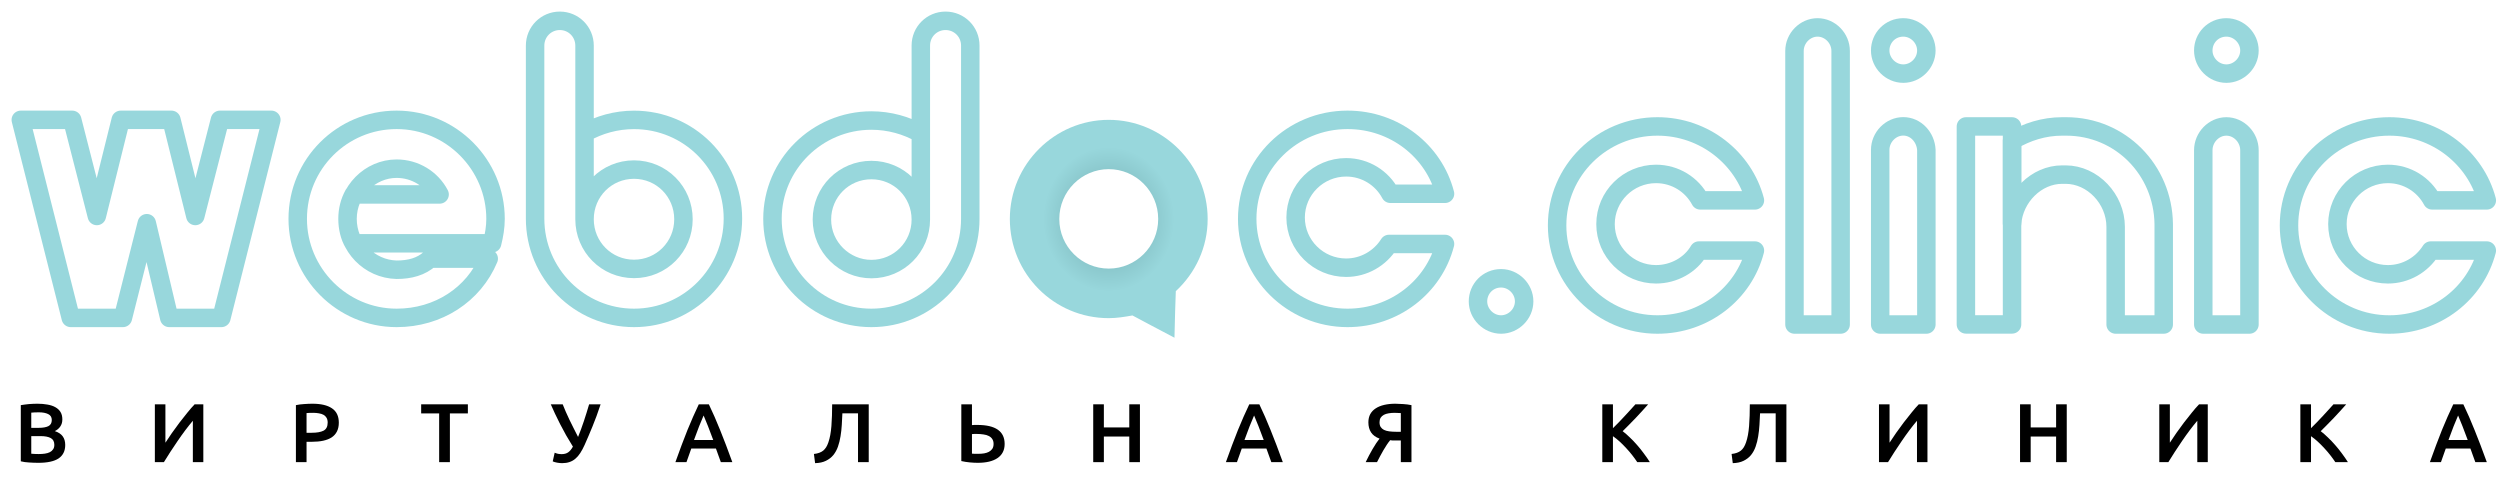
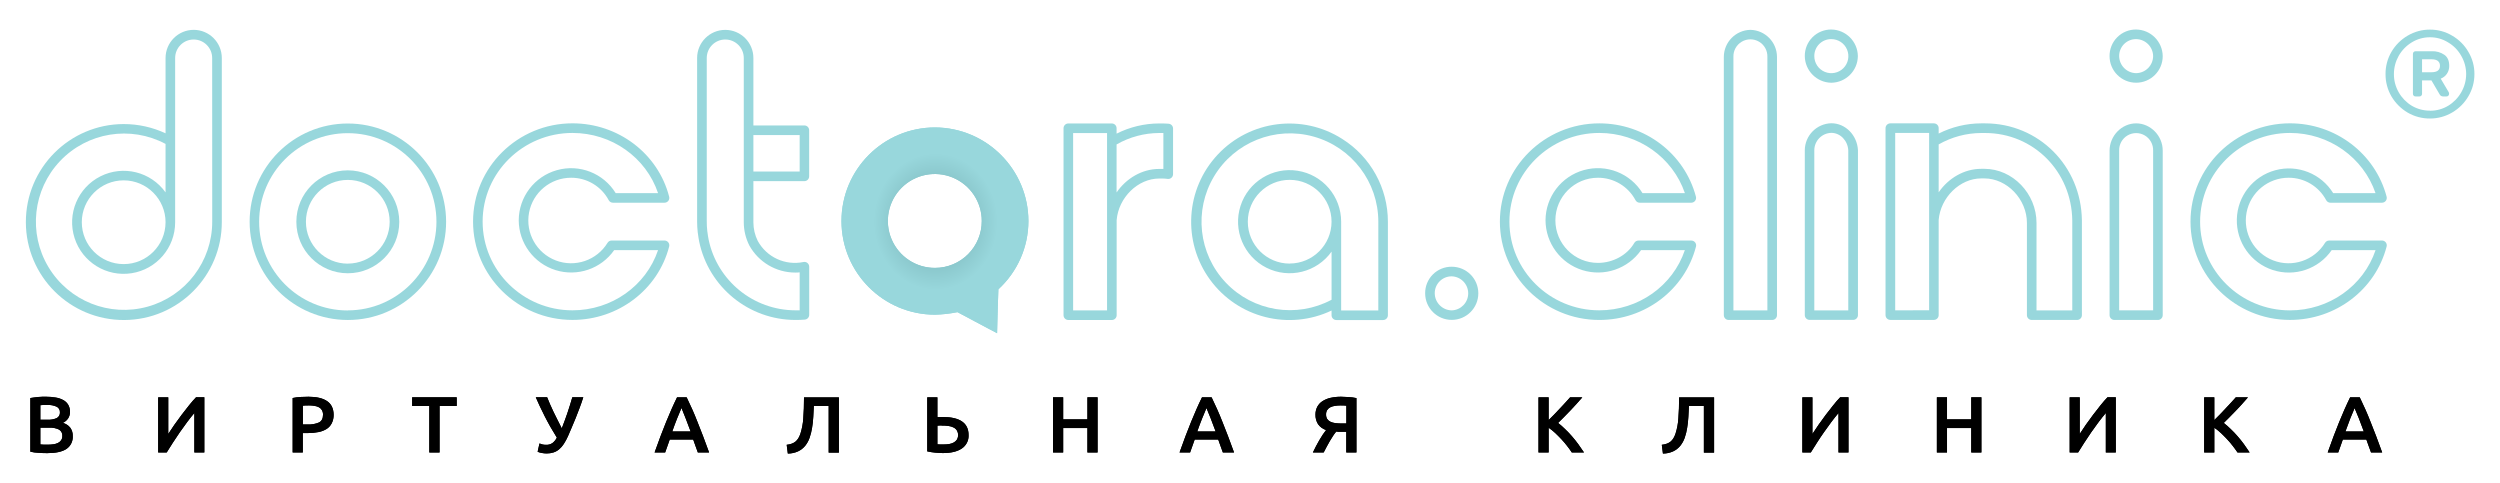
- <svg xmlns="http://www.w3.org/2000/svg" width="176" height="34" viewBox="0 0 176 34" fill="none">
-   <path fill-rule="evenodd" clip-rule="evenodd" d="M156.736 1.93C157.618 1.93 158.361 2.673 158.361 3.556C158.361 4.439 157.618 5.183 156.736 5.183C155.854 5.183 155.111 4.439 155.111 3.556C155.111 2.673 155.808 1.93 156.736 1.93Z" stroke="#98D7DC" stroke-width="1.3" stroke-linejoin="round" />
-   <path fill-rule="evenodd" clip-rule="evenodd" d="M158.361 10.579C158.361 9.668 157.618 8.901 156.736 8.901C155.854 8.901 155.111 9.668 155.111 10.579V22.845H158.361V10.579Z" stroke="#98D7DC" stroke-width="1.3" stroke-linejoin="round" />
-   <path fill-rule="evenodd" clip-rule="evenodd" d="M133.991 1.93C134.873 1.93 135.615 2.673 135.615 3.556C135.615 4.439 134.873 5.183 133.991 5.183C133.109 5.183 132.366 4.439 132.366 3.556C132.366 2.673 133.062 1.93 133.991 1.93Z" stroke="#98D7DC" stroke-width="1.3" stroke-linejoin="round" />
-   <path fill-rule="evenodd" clip-rule="evenodd" d="M133.991 8.895C133.109 8.895 132.366 9.655 132.366 10.557V22.845H135.616V10.557C135.569 9.655 134.873 8.895 133.991 8.895Z" stroke="#98D7DC" stroke-width="1.3" stroke-linejoin="round" />
-   <path fill-rule="evenodd" clip-rule="evenodd" d="M129.581 3.589C129.581 2.688 128.838 1.93 127.956 1.93C127.074 1.93 126.332 2.688 126.332 3.589V22.845H129.581V3.589Z" stroke="#98D7DC" stroke-width="1.3" stroke-linejoin="round" />
-   <path fill-rule="evenodd" clip-rule="evenodd" d="M116.583 19.311C114.636 19.311 113.029 17.736 113.029 15.778C113.029 13.82 114.636 12.244 116.583 12.244C117.947 12.244 119.115 13.008 119.7 14.106H123.546C122.767 11.146 119.992 8.901 116.681 8.901C112.786 8.901 109.621 12.005 109.621 15.873C109.621 19.693 112.786 22.845 116.681 22.845C119.992 22.845 122.767 20.648 123.546 17.64H119.602C119.018 18.643 117.849 19.311 116.583 19.311Z" stroke="#98D7DC" stroke-width="1.3" stroke-linejoin="round" />
-   <path fill-rule="evenodd" clip-rule="evenodd" d="M105.675 19.592C106.557 19.592 107.3 20.335 107.3 21.218C107.3 22.101 106.557 22.845 105.675 22.845C104.793 22.845 104.05 22.101 104.05 21.218C104.05 20.335 104.747 19.592 105.675 19.592Z" stroke="#98D7DC" stroke-width="1.3" stroke-linejoin="round" />
-   <path fill-rule="evenodd" clip-rule="evenodd" d="M168.109 19.311C166.161 19.311 164.554 17.736 164.554 15.778C164.554 13.82 166.161 12.244 168.109 12.244C169.472 12.244 170.641 13.008 171.225 14.106H175.071C174.292 11.146 171.517 8.901 168.206 8.901C164.311 8.901 161.146 12.005 161.146 15.873C161.146 19.693 164.311 22.845 168.206 22.845C171.517 22.845 174.292 20.648 175.071 17.64H171.127C170.494 18.643 169.375 19.311 168.109 19.311Z" stroke="#98D7DC" stroke-width="1.3" stroke-linejoin="round" />
-   <path fill-rule="evenodd" clip-rule="evenodd" d="M138.401 8.902H141.648L141.648 22.838H138.4L138.401 8.902Z" stroke="#98D7DC" stroke-width="1.3" stroke-linejoin="round" />
-   <path fill-rule="evenodd" clip-rule="evenodd" d="M152.326 15.778C152.279 11.958 149.275 8.901 145.462 8.901C145.414 8.901 145.367 8.901 145.319 8.901C145.271 8.901 145.224 8.901 145.176 8.901C143.889 8.901 142.697 9.283 141.648 9.904V15.73C141.791 13.868 143.365 12.292 145.176 12.292C145.271 12.292 145.319 12.292 145.414 12.292C147.321 12.292 148.942 14.011 148.942 15.969V22.845H152.326V15.778Z" stroke="#98D7DC" stroke-width="1.3" stroke-linejoin="round" />
-   <path d="M41.152 9.363C42.168 8.78 43.377 8.44 44.634 8.44C48.502 8.44 51.597 11.549 51.597 15.386C51.597 19.223 48.502 22.38 44.634 22.38C40.814 22.38 37.671 19.272 37.671 15.386C37.671 15.386 37.671 3.262 37.671 3.213C37.671 2.242 38.444 1.465 39.412 1.465C40.379 1.465 41.152 2.242 41.152 3.213V9.363ZM41.152 9.363V15.435M41.152 15.435C41.152 17.378 42.7 18.932 44.634 18.932C46.568 18.932 48.115 17.378 48.115 15.435C48.115 13.492 46.568 11.938 44.634 11.938C42.7 11.938 41.152 13.492 41.152 15.435Z" stroke="#98D7DC" stroke-width="1.3" />
-   <path d="M64.826 9.405C63.811 8.824 62.602 8.485 61.345 8.485C57.525 8.485 54.382 11.584 54.382 15.409C54.382 19.233 57.476 22.38 61.345 22.38C65.165 22.38 68.308 19.282 68.308 15.409C68.308 15.409 68.308 3.256 68.308 3.208C68.308 2.239 67.534 1.465 66.567 1.465C65.6 1.465 64.826 2.239 64.826 3.208V9.405ZM64.826 9.405V15.457M64.826 15.457C64.826 17.393 63.279 18.943 61.345 18.943C59.459 18.943 57.863 17.393 57.863 15.457C57.863 13.52 59.411 11.971 61.345 11.971C63.279 11.971 64.826 13.52 64.826 15.457Z" stroke="#98D7DC" stroke-width="1.3" />
-   <path d="M24.466 15.409C24.466 16.029 24.61 16.65 24.898 17.128H30.948H32.389H33.685H34.646C34.79 16.555 34.886 15.982 34.886 15.409C34.886 11.588 31.765 8.437 27.923 8.437C24.081 8.437 20.96 11.54 20.96 15.409C20.96 19.229 24.081 22.38 27.923 22.38C30.852 22.38 33.349 20.74 34.406 18.209H30.276C29.652 18.782 28.835 18.99 27.923 18.99C26.002 18.942 24.466 17.366 24.466 15.409ZM24.466 15.409C24.466 13.451 26.05 11.875 27.923 11.875C29.22 11.875 30.372 12.591 30.948 13.689H24.898C24.61 14.215 24.466 14.788 24.466 15.409Z" stroke="#98D7DC" stroke-width="1.3" stroke-linejoin="round" />
-   <path fill-rule="evenodd" clip-rule="evenodd" d="M94.767 18.847C92.819 18.847 91.212 17.271 91.212 15.313C91.212 13.355 92.819 11.779 94.767 11.779C96.13 11.779 97.299 12.543 97.883 13.642H101.729C100.95 10.633 98.175 8.437 94.864 8.437C90.969 8.437 87.804 11.54 87.804 15.409C87.804 19.229 90.969 22.38 94.864 22.38C98.175 22.38 100.95 20.184 101.729 17.175H97.785C97.152 18.178 96.032 18.847 94.767 18.847Z" stroke="#98D7DC" stroke-width="1.3" stroke-linejoin="round" />
-   <path fill-rule="evenodd" clip-rule="evenodd" d="M13.75 15.205L12.068 8.437H8.499L6.817 15.205L5.084 8.437H1.464L4.982 22.38H8.652L10.335 15.714L11.915 22.38H15.586L19.103 8.437H15.484L13.75 15.205Z" stroke="#98D7DC" stroke-width="1.3" stroke-miterlimit="1.305" stroke-linejoin="round" />
-   <path fill-rule="evenodd" clip-rule="evenodd" d="M78.056 8.437C74.24 8.437 71.093 11.571 71.093 15.417C71.093 19.264 74.193 22.398 78.056 22.398C78.628 22.398 79.2 22.303 79.725 22.208L81.06 22.92L82.682 23.775L82.729 21.923L82.777 20.498C84.16 19.216 85.019 17.412 85.019 15.417C85.019 11.571 81.871 8.437 78.056 8.437ZM78.056 18.909C76.148 18.909 74.574 17.364 74.574 15.417C74.574 13.47 76.148 11.908 78.056 11.908C79.963 11.908 81.537 13.47 81.537 15.417C81.537 17.364 79.963 18.909 78.056 18.909Z" fill="url(#paint0_radial)" />
-   <path d="M2.707 32.582C2.489 32.582 2.269 32.574 2.047 32.559C1.825 32.547 1.631 32.52 1.464 32.476V28.522C1.551 28.507 1.644 28.493 1.744 28.481C1.843 28.466 1.944 28.454 2.047 28.446C2.15 28.438 2.251 28.432 2.35 28.428C2.453 28.424 2.55 28.422 2.641 28.422C2.891 28.422 3.123 28.442 3.337 28.481C3.551 28.517 3.735 28.577 3.89 28.663C4.049 28.75 4.171 28.863 4.259 29.004C4.346 29.145 4.389 29.32 4.389 29.527C4.389 29.719 4.342 29.884 4.247 30.021C4.156 30.158 4.027 30.267 3.86 30.35C4.11 30.432 4.294 30.553 4.413 30.714C4.532 30.874 4.592 31.078 4.592 31.325C4.592 31.744 4.437 32.059 4.128 32.271C3.819 32.478 3.345 32.582 2.707 32.582ZM2.201 30.702V31.942C2.285 31.95 2.374 31.955 2.469 31.959C2.564 31.963 2.651 31.965 2.731 31.965C2.885 31.965 3.028 31.955 3.159 31.936C3.293 31.916 3.408 31.883 3.504 31.836C3.603 31.785 3.68 31.718 3.735 31.636C3.795 31.554 3.825 31.448 3.825 31.319C3.825 31.088 3.739 30.927 3.569 30.837C3.398 30.747 3.163 30.702 2.861 30.702H2.201ZM2.201 30.12H2.731C3.016 30.12 3.24 30.081 3.402 30.003C3.565 29.921 3.646 29.776 3.646 29.568C3.646 29.372 3.561 29.233 3.391 29.151C3.224 29.069 3.006 29.028 2.737 29.028C2.622 29.028 2.518 29.03 2.427 29.034C2.34 29.038 2.265 29.043 2.201 29.051V30.12Z" fill="black" />
-   <path d="M10.902 32.535V28.464H11.645V31.166C11.779 30.955 11.932 30.727 12.102 30.485C12.277 30.238 12.455 29.993 12.638 29.75C12.824 29.508 13.008 29.274 13.191 29.051C13.373 28.824 13.543 28.628 13.702 28.464H14.314V32.535H13.577V29.621C13.411 29.817 13.234 30.038 13.048 30.285C12.866 30.528 12.685 30.78 12.507 31.043C12.328 31.301 12.156 31.56 11.989 31.818C11.823 32.073 11.672 32.312 11.538 32.535H10.902Z" fill="black" />
-   <path d="M21.998 28.422C22.596 28.422 23.054 28.53 23.371 28.746C23.692 28.961 23.853 29.298 23.853 29.756C23.853 29.995 23.809 30.201 23.722 30.373C23.639 30.541 23.516 30.68 23.353 30.79C23.191 30.896 22.993 30.974 22.759 31.025C22.525 31.076 22.257 31.102 21.956 31.102H21.581V32.535H20.832V28.522C21.007 28.483 21.199 28.458 21.409 28.446C21.623 28.43 21.819 28.422 21.998 28.422ZM22.051 29.063C21.861 29.063 21.704 29.069 21.581 29.081V30.467H21.944C22.305 30.467 22.582 30.418 22.777 30.32C22.971 30.218 23.068 30.028 23.068 29.75C23.068 29.617 23.042 29.506 22.991 29.415C22.939 29.325 22.868 29.255 22.777 29.204C22.685 29.153 22.576 29.118 22.45 29.098C22.327 29.075 22.194 29.063 22.051 29.063Z" fill="black" />
-   <path d="M32.938 28.464V29.104H31.672V32.535H30.917V29.104H29.65V28.464H32.938Z" fill="black" />
-   <path d="M41.159 31.319C41.06 31.538 40.957 31.73 40.85 31.895C40.747 32.055 40.632 32.188 40.505 32.294C40.383 32.4 40.244 32.478 40.089 32.529C39.938 32.58 39.768 32.606 39.578 32.606C39.463 32.606 39.342 32.594 39.215 32.57C39.092 32.547 38.991 32.517 38.912 32.482L39.049 31.871C39.124 31.903 39.203 31.928 39.286 31.948C39.37 31.963 39.455 31.971 39.542 31.971C39.724 31.971 39.875 31.93 39.994 31.848C40.117 31.765 40.23 31.63 40.333 31.442C40.166 31.176 40.006 30.908 39.851 30.637C39.701 30.367 39.56 30.105 39.429 29.85C39.298 29.592 39.178 29.345 39.066 29.11C38.959 28.875 38.862 28.66 38.775 28.464H39.614C39.677 28.624 39.748 28.797 39.828 28.981C39.911 29.165 39.998 29.355 40.089 29.551C40.184 29.746 40.283 29.946 40.386 30.15C40.489 30.354 40.593 30.557 40.696 30.761C40.838 30.412 40.975 30.04 41.106 29.645C41.237 29.249 41.36 28.855 41.474 28.464H42.283C42.188 28.753 42.093 29.028 41.998 29.286C41.903 29.541 41.807 29.786 41.712 30.021C41.621 30.252 41.528 30.475 41.433 30.69C41.342 30.902 41.251 31.111 41.159 31.319Z" fill="black" />
-   <path d="M50.747 32.535C50.692 32.374 50.634 32.216 50.575 32.059C50.515 31.903 50.458 31.742 50.402 31.578H48.666C48.611 31.742 48.553 31.904 48.494 32.065C48.438 32.222 48.383 32.379 48.327 32.535H47.548C47.703 32.1 47.85 31.699 47.988 31.331C48.127 30.963 48.262 30.614 48.393 30.285C48.527 29.956 48.66 29.643 48.791 29.345C48.922 29.047 49.057 28.753 49.195 28.464H49.903C50.042 28.753 50.176 29.047 50.307 29.345C50.438 29.643 50.569 29.956 50.7 30.285C50.834 30.614 50.971 30.963 51.11 31.331C51.253 31.699 51.401 32.1 51.556 32.535H50.747ZM49.534 29.251C49.443 29.459 49.338 29.711 49.219 30.009C49.104 30.306 48.983 30.63 48.856 30.978H50.212C50.085 30.63 49.962 30.305 49.843 30.003C49.724 29.701 49.621 29.451 49.534 29.251Z" fill="black" />
-   <path d="M59.304 29.098C59.292 29.364 59.278 29.637 59.262 29.915C59.246 30.189 59.216 30.455 59.173 30.714C59.133 30.968 59.074 31.209 58.995 31.436C58.915 31.664 58.806 31.863 58.667 32.036C58.529 32.204 58.354 32.339 58.144 32.441C57.938 32.543 57.684 32.598 57.383 32.606L57.3 31.959C57.443 31.944 57.568 31.916 57.675 31.877C57.782 31.838 57.875 31.787 57.954 31.724C58.033 31.658 58.103 31.578 58.162 31.483C58.221 31.386 58.273 31.272 58.317 31.143C58.424 30.837 58.495 30.455 58.531 29.997C58.566 29.539 58.584 29.028 58.584 28.464H61.159V32.535H60.404V29.098H59.304Z" fill="black" />
-   <path d="M70.727 31.254C70.727 31.689 70.56 32.02 70.227 32.247C69.898 32.471 69.434 32.582 68.836 32.582C68.669 32.582 68.481 32.572 68.271 32.553C68.065 32.533 67.867 32.502 67.677 32.459V28.464H68.426V29.927C68.493 29.919 68.556 29.915 68.616 29.915C68.675 29.915 68.737 29.915 68.8 29.915C70.085 29.915 70.727 30.361 70.727 31.254ZM68.747 30.549C68.699 30.549 68.648 30.549 68.592 30.549C68.537 30.549 68.481 30.553 68.426 30.561V31.936C68.481 31.94 68.544 31.944 68.616 31.948C68.691 31.948 68.78 31.948 68.883 31.948C69.022 31.948 69.155 31.938 69.282 31.918C69.413 31.895 69.526 31.858 69.621 31.807C69.72 31.752 69.799 31.681 69.859 31.595C69.918 31.505 69.948 31.391 69.948 31.254C69.948 31.117 69.918 31.004 69.859 30.914C69.803 30.823 69.722 30.751 69.615 30.696C69.512 30.641 69.387 30.604 69.24 30.585C69.094 30.561 68.929 30.549 68.747 30.549Z" fill="black" />
-   <path d="M79.502 28.464H80.251V32.535H79.502V30.732H77.712V32.535H76.963V28.464H77.712V30.091H79.502V28.464Z" fill="black" />
-   <path d="M89.501 32.535C89.446 32.374 89.388 32.216 89.329 32.059C89.269 31.903 89.212 31.742 89.156 31.578H87.42C87.365 31.742 87.307 31.904 87.248 32.065C87.192 32.222 87.137 32.379 87.081 32.535H86.302C86.457 32.1 86.603 31.699 86.742 31.331C86.881 30.963 87.016 30.614 87.147 30.285C87.281 29.956 87.414 29.643 87.545 29.345C87.676 29.047 87.811 28.753 87.949 28.464H88.657C88.796 28.753 88.93 29.047 89.061 29.345C89.192 29.643 89.323 29.956 89.454 30.285C89.588 30.614 89.725 30.963 89.864 31.331C90.006 31.699 90.155 32.1 90.31 32.535H89.501ZM88.288 29.251C88.197 29.459 88.092 29.711 87.973 30.009C87.858 30.306 87.737 30.63 87.61 30.978H88.966C88.839 30.63 88.716 30.305 88.597 30.003C88.478 29.701 88.375 29.451 88.288 29.251Z" fill="black" />
-   <path d="M98.231 28.422C98.394 28.422 98.578 28.43 98.784 28.446C98.99 28.458 99.184 28.483 99.367 28.522V32.535H98.618V31.008H98.183C98.132 31.008 98.079 31.008 98.023 31.008C97.968 31.004 97.916 30.998 97.868 30.99C97.789 31.084 97.71 31.192 97.63 31.313C97.551 31.431 97.472 31.558 97.393 31.695C97.317 31.828 97.24 31.967 97.161 32.112C97.085 32.253 97.012 32.394 96.941 32.535H96.144C96.215 32.382 96.293 32.228 96.376 32.071C96.459 31.914 96.543 31.764 96.626 31.619C96.713 31.47 96.798 31.333 96.881 31.207C96.969 31.078 97.048 30.968 97.119 30.878C96.85 30.78 96.651 30.636 96.525 30.444C96.398 30.252 96.334 30.015 96.334 29.733C96.334 29.513 96.378 29.321 96.465 29.157C96.556 28.992 96.683 28.857 96.846 28.752C97.012 28.642 97.212 28.56 97.446 28.505C97.68 28.45 97.942 28.422 98.231 28.422ZM98.178 29.063C98.027 29.063 97.886 29.075 97.755 29.098C97.629 29.118 97.518 29.153 97.422 29.204C97.327 29.255 97.252 29.323 97.197 29.41C97.145 29.496 97.119 29.602 97.119 29.727C97.119 29.86 97.145 29.97 97.197 30.056C97.252 30.142 97.329 30.21 97.428 30.262C97.531 30.312 97.654 30.348 97.797 30.367C97.944 30.387 98.108 30.397 98.29 30.397H98.618V29.081C98.479 29.069 98.332 29.063 98.178 29.063Z" fill="black" />
-   <path d="M115.263 32.535C115.16 32.379 115.041 32.214 114.907 32.042C114.772 31.869 114.629 31.703 114.479 31.542C114.332 31.382 114.179 31.229 114.021 31.084C113.862 30.939 113.706 30.814 113.551 30.708V32.535H112.802V28.464H113.551V30.144C113.682 30.015 113.819 29.878 113.961 29.733C114.104 29.584 114.245 29.435 114.383 29.286C114.526 29.133 114.661 28.986 114.788 28.846C114.915 28.704 115.03 28.577 115.133 28.464H116.03C115.9 28.613 115.761 28.767 115.614 28.928C115.468 29.088 115.317 29.251 115.162 29.415C115.008 29.576 114.851 29.737 114.693 29.897C114.538 30.058 114.385 30.21 114.235 30.355C114.401 30.481 114.57 30.628 114.74 30.796C114.915 30.961 115.085 31.139 115.252 31.331C115.418 31.519 115.577 31.716 115.727 31.924C115.882 32.128 116.023 32.331 116.149 32.535H115.263Z" fill="black" />
-   <path d="M123.908 29.098C123.896 29.364 123.882 29.637 123.866 29.915C123.85 30.189 123.82 30.455 123.777 30.714C123.737 30.968 123.678 31.209 123.598 31.436C123.519 31.664 123.41 31.863 123.271 32.036C123.133 32.204 122.958 32.339 122.748 32.441C122.542 32.543 122.288 32.598 121.987 32.606L121.904 31.959C122.047 31.944 122.171 31.916 122.278 31.877C122.385 31.838 122.479 31.787 122.558 31.724C122.637 31.658 122.707 31.578 122.766 31.483C122.825 31.386 122.877 31.272 122.921 31.143C123.028 30.837 123.099 30.455 123.135 29.997C123.17 29.539 123.188 29.028 123.188 28.464H125.763V32.535H125.008V29.098H123.908Z" fill="black" />
-   <path d="M132.28 32.535V28.464H133.024V31.166C133.158 30.955 133.311 30.727 133.481 30.485C133.656 30.238 133.834 29.993 134.017 29.75C134.203 29.508 134.387 29.274 134.57 29.051C134.752 28.824 134.922 28.628 135.081 28.464H135.693V32.535H134.956V29.621C134.79 29.817 134.613 30.038 134.427 30.285C134.245 30.528 134.064 30.78 133.886 31.043C133.707 31.301 133.535 31.56 133.368 31.818C133.202 32.073 133.051 32.312 132.917 32.535H132.28Z" fill="black" />
-   <path d="M144.75 28.464H145.499V32.535H144.75V30.732H142.96V32.535H142.211V28.464H142.96V30.091H144.75V28.464Z" fill="black" />
-   <path d="M152.014 32.535V28.464H152.758V31.166C152.892 30.955 153.045 30.727 153.215 30.485C153.39 30.238 153.568 29.993 153.751 29.75C153.937 29.508 154.121 29.274 154.304 29.051C154.486 28.824 154.656 28.628 154.815 28.464H155.427V32.535H154.69V29.621C154.524 29.817 154.347 30.038 154.161 30.285C153.979 30.528 153.798 30.78 153.62 31.043C153.441 31.301 153.269 31.56 153.103 31.818C152.936 32.073 152.785 32.312 152.651 32.535H152.014Z" fill="black" />
-   <path d="M164.407 32.535C164.304 32.379 164.185 32.214 164.05 32.042C163.915 31.869 163.773 31.703 163.622 31.542C163.475 31.382 163.323 31.229 163.164 31.084C163.006 30.939 162.849 30.814 162.695 30.708V32.535H161.945V28.464H162.695V30.144C162.825 30.015 162.962 29.878 163.105 29.733C163.247 29.584 163.388 29.435 163.527 29.286C163.67 29.133 163.804 28.986 163.931 28.846C164.058 28.704 164.173 28.577 164.276 28.464H165.174C165.043 28.613 164.904 28.767 164.758 28.928C164.611 29.088 164.46 29.251 164.306 29.415C164.151 29.576 163.995 29.737 163.836 29.897C163.682 30.058 163.529 30.21 163.378 30.355C163.545 30.481 163.713 30.628 163.884 30.796C164.058 30.961 164.229 31.139 164.395 31.331C164.561 31.519 164.72 31.716 164.871 31.924C165.025 32.128 165.166 32.331 165.293 32.535H164.407Z" fill="black" />
-   <path d="M174.263 32.535C174.207 32.374 174.15 32.216 174.09 32.059C174.031 31.903 173.974 31.742 173.918 31.578H172.182C172.126 31.742 172.069 31.904 172.009 32.065C171.954 32.222 171.898 32.379 171.843 32.535H171.064C171.219 32.1 171.365 31.699 171.504 31.331C171.643 30.963 171.778 30.614 171.908 30.285C172.043 29.956 172.176 29.643 172.307 29.345C172.438 29.047 172.572 28.753 172.711 28.464H173.419C173.557 28.753 173.692 29.047 173.823 29.345C173.954 29.643 174.085 29.956 174.215 30.285C174.35 30.614 174.487 30.963 174.626 31.331C174.768 31.699 174.917 32.1 175.072 32.535H174.263ZM173.05 29.251C172.959 29.459 172.854 29.711 172.735 30.009C172.62 30.306 172.499 30.63 172.372 30.978H173.728C173.601 30.63 173.478 30.305 173.359 30.003C173.24 29.701 173.137 29.451 173.05 29.251Z" fill="black" />
+ <svg xmlns="http://www.w3.org/2000/svg" width="176" height="34" id="Layer_1" data-name="Layer 1" viewBox="0 0 1350.57 244.86">
  <defs>
-     <radialGradient id="paint0_radial" cx="0" cy="0" r="1" gradientUnits="userSpaceOnUse" gradientTransform="translate(78.0556 15.4375) rotate(90) scale(5.08363 4.61553)">
-       <stop stop-color="#70A9AD" />
-       <stop offset="1" stop-color="#98D7DC" />
+     <style>.cls-1{fill-rule:evenodd;fill:url(#radial-gradient);}.cls-2{fill:#98d7dc;}</style>
+     <radialGradient id="radial-gradient" cx="-44.88" cy="107.67" r="3.99" gradientTransform="matrix(0, 9.24, 8.39, 0, -397.9, 526.4)" gradientUnits="userSpaceOnUse">
+       <stop offset="0" stop-color="#70a9ad" />
+       <stop offset="1" stop-color="#98d7dc" />
    </radialGradient>
  </defs>
+   <path d="M25.5,236.77q-2.4,0-4.83-.18a21,21,0,0,1-4.27-.6V207c.64-.11,1.32-.21,2.05-.3s1.46-.2,2.22-.26,1.49-.1,2.22-.13,1.46,0,2.13,0a28,28,0,0,1,5.09.43,12.45,12.45,0,0,1,4,1.33,7,7,0,0,1,2.69,2.5,7.14,7.14,0,0,1,1,3.83,6.22,6.22,0,0,1-1,3.61,7.08,7.08,0,0,1-2.83,2.41A7.89,7.89,0,0,1,38,223.09a7.29,7.29,0,0,1,1.3,4.47,7.85,7.85,0,0,1-3.39,6.93Q32.5,236.77,25.5,236.77ZM21.8,223v9.08c.61.06,1.26.1,2,.13s1.33,0,1.91,0A20.22,20.22,0,0,0,28.8,232a8.21,8.21,0,0,0,2.53-.73,4.51,4.51,0,0,0,1.7-1.46,3.9,3.9,0,0,0,.65-2.32A3.66,3.66,0,0,0,31.81,224a11.23,11.23,0,0,0-5.18-1Zm0-4.26h3.87a11.43,11.43,0,0,0,4.92-.86,3.25,3.25,0,0,0,1.78-3.18,3.14,3.14,0,0,0-1.87-3.06,10.86,10.86,0,0,0-4.78-.9c-.85,0-1.6,0-2.27,0s-1.19.08-1.65.13Z" />
+   <path d="M85.46,236.42V206.61H90.9V226.4q1.48-2.33,3.35-5c1.28-1.81,2.58-3.6,3.92-5.38s2.71-3.48,4-5.12,2.58-3.09,3.74-4.3h4.48v29.81H105V215.09c-1.21,1.43-2.51,3-3.87,4.86s-2.65,3.62-4,5.55-2.57,3.78-3.78,5.67-2.32,3.62-3.31,5.25Z" />
+   <path d="M166.66,206.31q6.57,0,10.05,2.37t3.53,7.4a9.87,9.87,0,0,1-1,4.51,7.85,7.85,0,0,1-2.7,3.06,13.23,13.23,0,0,1-4.35,1.72,27.92,27.92,0,0,1-5.87.56h-2.74v10.49h-5.48V207a25.84,25.84,0,0,1,4.22-.56C163.92,206.37,165.36,206.31,166.66,206.31Zm.39,4.69c-1.39,0-2.53,0-3.43.13v10.15h2.65a13.77,13.77,0,0,0,6.09-1.08c1.42-.74,2.14-2.13,2.14-4.17a4.85,4.85,0,0,0-.57-2.45,4,4,0,0,0-1.57-1.55,7,7,0,0,0-2.39-.77A15.7,15.7,0,0,0,167.05,211Z" />
+   <path d="M246.72,206.61v4.69h-9.26v25.12h-5.53V211.3h-9.27v-4.69Z" />
+   <path d="M306.88,227.52a31.41,31.41,0,0,1-2.26,4.21,12.59,12.59,0,0,1-2.52,2.93,8.94,8.94,0,0,1-3.05,1.72,11.71,11.71,0,0,1-3.74.56,14.66,14.66,0,0,1-2.65-.26,10.69,10.69,0,0,1-2.22-.64l1-4.48a10.72,10.72,0,0,0,1.74.56,9.64,9.64,0,0,0,1.87.17,5.74,5.74,0,0,0,3.31-.9,8.24,8.24,0,0,0,2.47-3c-1.21-1.95-2.39-3.91-3.52-5.89s-2.13-3.9-3.09-5.77-1.84-3.7-2.65-5.42-1.5-3.29-2.13-4.73h6.13c.46,1.18,1,2.44,1.57,3.79s1.24,2.74,1.91,4.17,1.42,2.9,2.18,4.39,1.5,3,2.26,4.47c1-2.55,2-5.28,3-8.17s1.86-5.78,2.7-8.65h5.92q-1,3.18-2.09,6c-.7,1.87-1.39,3.66-2.09,5.38s-1.35,3.33-2.05,4.9S307.55,226,306.88,227.52Z" />
+   <path d="M377,236.42c-.4-1.17-.82-2.34-1.26-3.48s-.85-2.33-1.26-3.53H361.81c-.4,1.2-.82,2.4-1.26,3.57s-.81,2.3-1.22,3.44h-5.7q1.71-4.77,3.22-8.82t3-7.65q1.49-3.62,2.92-6.89c1-2.18,1.94-4.33,3-6.45h5.17q1.53,3.18,3,6.45t2.87,6.89q1.49,3.62,3,7.65t3.26,8.82Zm-8.87-24q-1,2.28-2.31,5.54t-2.65,7.1h9.92q-1.39-3.83-2.7-7.14T368.17,212.38Z" />
+   <path d="M439.66,211.26q-.14,2.93-.31,6a52.59,52.59,0,0,1-.65,5.85,30.31,30.31,0,0,1-1.31,5.29,14.64,14.64,0,0,1-2.39,4.39,11.1,11.1,0,0,1-3.83,3,13.25,13.25,0,0,1-5.57,1.21l-.61-4.73a11.9,11.9,0,0,0,2.75-.61,7.38,7.38,0,0,0,2-1.11,7.48,7.48,0,0,0,1.52-1.77,12.78,12.78,0,0,0,1.14-2.49,33.87,33.87,0,0,0,1.56-8.39q.39-5,.39-11.23h18.84v29.81h-5.52V211.26Z" />
+   <path d="M523.25,227a8.23,8.23,0,0,1-3.66,7.27q-3.62,2.46-10.18,2.46c-1.22,0-2.6-.08-4.13-.22a32.92,32.92,0,0,1-4.35-.69V206.61h5.48v10.71a13.9,13.9,0,0,1,1.39-.08h1.35Q523.25,217.24,523.25,227Zm-14.49-5.16h-1.13a8.25,8.25,0,0,0-1.22.09V232l1.39.09h2a19.54,19.54,0,0,0,2.91-.21,8.6,8.6,0,0,0,2.48-.82,4.94,4.94,0,0,0,1.74-1.55,5,5,0,0,0,0-5,4.26,4.26,0,0,0-1.78-1.59,8,8,0,0,0-2.74-.82A23.17,23.17,0,0,0,508.76,221.88Z" />
+   <path d="M587.46,206.61h5.48v29.81h-5.48v-13.2h-13.1v13.2h-5.48V206.61h5.48v11.92h13.1Z" />
+   <path d="M660.63,236.42c-.41-1.17-.82-2.34-1.26-3.48s-.86-2.33-1.26-3.53h-12.7c-.41,1.2-.83,2.4-1.27,3.57s-.81,2.3-1.22,3.44h-5.7q1.69-4.77,3.22-8.82t3-7.65q1.49-3.62,2.92-6.89t3-6.45h5.17q1.53,3.18,3,6.45t2.88,6.89q1.47,3.62,3,7.65t3.26,8.82Zm-8.87-24q-1,2.28-2.31,5.54t-2.66,7.1h9.93q-1.4-3.83-2.7-7.14T651.76,212.38Z" />
+   <path d="M724.52,206.31c1.18,0,2.53.06,4,.17a28.07,28.07,0,0,1,4.27.56v29.38h-5.49V225.24H723c-.4,0-.78-.07-1.13-.13a25.4,25.4,0,0,0-1.74,2.36c-.58.87-1.16,1.8-1.74,2.8s-1.12,2-1.7,3.06-1.08,2.06-1.61,3.09h-5.82c.52-1.12,1.08-2.25,1.69-3.4s1.22-2.25,1.83-3.31,1.26-2.09,1.87-3,1.22-1.75,1.74-2.41a8.51,8.51,0,0,1-4.35-3.18,9.24,9.24,0,0,1-1.39-5.21,9,9,0,0,1,1-4.21,8.26,8.26,0,0,1,2.79-3,13.58,13.58,0,0,1,4.39-1.81A25.39,25.39,0,0,1,724.52,206.31Zm-.39,4.69a17.55,17.55,0,0,0-3.09.26,7.52,7.52,0,0,0-2.44.77,4.3,4.3,0,0,0-1.65,1.51,4.41,4.41,0,0,0-.57,2.32,4.6,4.6,0,0,0,.57,2.41,4.26,4.26,0,0,0,1.69,1.5,8.57,8.57,0,0,0,2.7.78,28.1,28.1,0,0,0,3.61.21h2.39v-9.63C726.33,211,725.26,211,724.13,211Z" />
+   <path d="M849.15,236.42c-.75-1.14-1.62-2.35-2.61-3.61s-2-2.48-3.13-3.66-2.19-2.29-3.35-3.35a32.48,32.48,0,0,0-3.44-2.76v13.38h-5.48V206.61h5.48v12.3c1-.94,2-1.95,3-3s2.08-2.18,3.09-3.27,2-2.19,3-3.22l2.52-2.8h6.58q-1.44,1.63-3,3.4c-1.07,1.18-2.18,2.37-3.31,3.57s-2.27,2.35-3.43,3.53-2.25,2.29-3.35,3.35a37.54,37.54,0,0,1,3.69,3.23,53.86,53.86,0,0,1,3.75,3.91q1.81,2.07,3.48,4.35t3.09,4.47Z" />
+   <path d="M912.41,211.26q-.13,2.93-.31,6a52.59,52.59,0,0,1-.65,5.85,30.31,30.31,0,0,1-1.3,5.29,14.66,14.66,0,0,1-2.4,4.39,11.1,11.1,0,0,1-3.83,3,13.24,13.24,0,0,1-5.56,1.21l-.61-4.73a11.93,11.93,0,0,0,2.74-.61,7.38,7.38,0,0,0,2-1.11,7.48,7.48,0,0,0,1.52-1.77,12.22,12.22,0,0,0,1.14-2.49,33.87,33.87,0,0,0,1.56-8.39q.39-5,.39-11.23H926v29.81h-5.52V211.26Z" />
+   <path d="M973.68,236.42V206.61h5.44V226.4q1.47-2.33,3.35-5c1.27-1.81,2.58-3.6,3.91-5.38s2.72-3.48,4-5.12,2.58-3.09,3.74-4.3h4.48v29.81h-5.39V215.09q-1.83,2.15-3.87,4.86t-4,5.55q-2,2.83-3.79,5.67t-3.31,5.25Z" />
+   <path d="M1064.93,206.61h5.48v29.81h-5.48v-13.2h-13.1v13.2h-5.48V206.61h5.48v11.92h13.1Z" />
+   <path d="M1118.09,236.42V206.61h5.44V226.4c1-1.55,2.1-3.21,3.34-5s2.59-3.6,3.92-5.38,2.71-3.48,4-5.12,2.58-3.09,3.74-4.3h4.48v29.81h-5.39V215.09q-1.83,2.15-3.88,4.86t-4,5.55q-1.95,2.83-3.78,5.67t-3.31,5.25Z" />
+   <path d="M1208.77,236.42c-.75-1.14-1.63-2.35-2.61-3.61s-2-2.48-3.13-3.66-2.19-2.29-3.35-3.35a32.48,32.48,0,0,0-3.44-2.76v13.38h-5.48V206.61h5.48v12.3c1-.94,2-1.95,3-3s2.08-2.18,3.09-3.27,2-2.19,3-3.22l2.52-2.8h6.57c-1,1.09-2,2.22-3,3.4s-2.18,2.37-3.31,3.57-2.28,2.35-3.44,3.53-2.25,2.29-3.35,3.35a37.6,37.6,0,0,1,3.7,3.23,51.71,51.71,0,0,1,3.74,3.91q1.83,2.07,3.49,4.35t3.08,4.47Z" />
+   <path d="M1280.9,236.42c-.41-1.17-.83-2.34-1.27-3.48s-.85-2.33-1.26-3.53h-12.71c-.4,1.2-.82,2.4-1.26,3.57s-.81,2.3-1.22,3.44h-5.69q1.69-4.77,3.21-8.82t3-7.65q1.48-3.62,2.92-6.89c1-2.18,1.94-4.33,3-6.45h5.17q1.53,3.18,3,6.45t2.87,6.89q1.49,3.62,3,7.65t3.26,8.82Zm-8.88-24q-1,2.28-2.31,5.54c-.84,2.18-1.73,4.55-2.65,7.1H1277q-1.39-3.83-2.7-7.14T1272,212.38Z" />
+   <path class="cls-1" d="M505.16,60.82a50.58,50.58,0,0,0,0,101.16,69.13,69.13,0,0,0,12.09-1.37l9.67,5.16L538.66,172l.35-13.42.35-10.32a50.11,50.11,0,0,0,16.23-36.82A50.69,50.69,0,0,0,505.16,60.82Zm0,75.88a25.36,25.36,0,1,1,25.21-25.3A25.24,25.24,0,0,1,505.16,136.7Z" />
+   <path d="M25.5,236.77q-2.4,0-4.83-.18a21,21,0,0,1-4.27-.6V207c.64-.11,1.32-.21,2.05-.3s1.46-.2,2.22-.26,1.49-.1,2.22-.13,1.46,0,2.13,0a28,28,0,0,1,5.09.43,12.45,12.45,0,0,1,4,1.33,7,7,0,0,1,2.69,2.5,7.14,7.14,0,0,1,1,3.83,6.22,6.22,0,0,1-1,3.61,7.08,7.08,0,0,1-2.83,2.41A7.89,7.89,0,0,1,38,223.09a7.29,7.29,0,0,1,1.3,4.47,7.85,7.85,0,0,1-3.39,6.93Q32.5,236.77,25.5,236.77ZM21.8,223v9.08c.61.06,1.26.1,2,.13s1.33,0,1.91,0A20.22,20.22,0,0,0,28.8,232a8.21,8.21,0,0,0,2.53-.73,4.51,4.51,0,0,0,1.7-1.46,3.9,3.9,0,0,0,.65-2.32A3.66,3.66,0,0,0,31.81,224a11.23,11.23,0,0,0-5.18-1Zm0-4.26h3.87a11.43,11.43,0,0,0,4.92-.86,3.25,3.25,0,0,0,1.78-3.18,3.14,3.14,0,0,0-1.87-3.06,10.86,10.86,0,0,0-4.78-.9c-.85,0-1.6,0-2.27,0s-1.19.08-1.65.13Z" />
+   <path d="M85.46,236.42V206.61H90.9V226.4q1.48-2.33,3.35-5c1.28-1.81,2.58-3.6,3.92-5.38s2.71-3.48,4-5.12,2.58-3.09,3.74-4.3h4.48v29.81H105V215.09c-1.21,1.43-2.51,3-3.87,4.86s-2.65,3.62-4,5.55-2.57,3.78-3.78,5.67-2.32,3.62-3.31,5.25Z" />
+   <path d="M166.66,206.31q6.57,0,10.05,2.37t3.53,7.4a9.87,9.87,0,0,1-1,4.51,7.85,7.85,0,0,1-2.7,3.06,13.23,13.23,0,0,1-4.35,1.72,27.92,27.92,0,0,1-5.87.56h-2.74v10.49h-5.48V207a25.84,25.84,0,0,1,4.22-.56C163.92,206.37,165.36,206.31,166.66,206.31Zm.39,4.69c-1.39,0-2.53,0-3.43.13v10.15h2.65a13.77,13.77,0,0,0,6.09-1.08c1.42-.74,2.14-2.13,2.14-4.17a4.85,4.85,0,0,0-.57-2.45,4,4,0,0,0-1.57-1.55,7,7,0,0,0-2.39-.77A15.7,15.7,0,0,0,167.05,211Z" />
+   <path d="M246.72,206.61v4.69h-9.26v25.12h-5.53V211.3h-9.27v-4.69Z" />
+   <path d="M306.88,227.52a31.41,31.41,0,0,1-2.26,4.21,12.59,12.59,0,0,1-2.52,2.93,8.94,8.94,0,0,1-3.05,1.72,11.71,11.71,0,0,1-3.74.56,14.66,14.66,0,0,1-2.65-.26,10.69,10.69,0,0,1-2.22-.64l1-4.48a10.72,10.72,0,0,0,1.74.56,9.64,9.64,0,0,0,1.87.17,5.74,5.74,0,0,0,3.31-.9,8.24,8.24,0,0,0,2.47-3c-1.21-1.95-2.39-3.91-3.52-5.89s-2.13-3.9-3.09-5.77-1.84-3.7-2.65-5.42-1.5-3.29-2.13-4.73h6.13c.46,1.18,1,2.44,1.57,3.79s1.24,2.74,1.91,4.17,1.42,2.9,2.18,4.39,1.5,3,2.26,4.47c1-2.55,2-5.28,3-8.17s1.86-5.78,2.7-8.65h5.92q-1,3.18-2.09,6c-.7,1.87-1.39,3.66-2.09,5.38s-1.35,3.33-2.05,4.9S307.55,226,306.88,227.52Z" />
+   <path d="M377,236.42c-.4-1.17-.82-2.34-1.26-3.48s-.85-2.33-1.26-3.53H361.81c-.4,1.2-.82,2.4-1.26,3.57s-.81,2.3-1.22,3.44h-5.7q1.71-4.77,3.22-8.82t3-7.65q1.49-3.62,2.92-6.89c1-2.18,1.94-4.33,3-6.45h5.17q1.53,3.18,3,6.45t2.87,6.89q1.49,3.62,3,7.65t3.26,8.82Zm-8.87-24q-1,2.28-2.31,5.54t-2.65,7.1h9.92q-1.39-3.83-2.7-7.14T368.17,212.38Z" />
+   <path d="M439.66,211.26q-.14,2.93-.31,6a52.59,52.59,0,0,1-.65,5.85,30.31,30.31,0,0,1-1.31,5.29,14.64,14.64,0,0,1-2.39,4.39,11.1,11.1,0,0,1-3.83,3,13.25,13.25,0,0,1-5.57,1.21l-.61-4.73a11.9,11.9,0,0,0,2.75-.61,7.38,7.38,0,0,0,2-1.11,7.48,7.48,0,0,0,1.52-1.77,12.78,12.78,0,0,0,1.14-2.49,33.87,33.87,0,0,0,1.56-8.39q.39-5,.39-11.23h18.84v29.81h-5.52V211.26Z" />
+   <path d="M523.25,227a8.23,8.23,0,0,1-3.66,7.27q-3.62,2.46-10.18,2.46c-1.22,0-2.6-.08-4.13-.22a32.92,32.92,0,0,1-4.35-.69V206.61h5.48v10.71a13.9,13.9,0,0,1,1.39-.08h1.35Q523.25,217.24,523.25,227Zm-14.49-5.16h-1.13a8.25,8.25,0,0,0-1.22.09V232l1.39.09h2a19.54,19.54,0,0,0,2.91-.21,8.6,8.6,0,0,0,2.48-.82,4.94,4.94,0,0,0,1.74-1.55,5,5,0,0,0,0-5,4.26,4.26,0,0,0-1.78-1.59,8,8,0,0,0-2.74-.82A23.17,23.17,0,0,0,508.76,221.88Z" />
+   <path d="M587.46,206.61h5.48v29.81h-5.48v-13.2h-13.1v13.2h-5.48V206.61h5.48v11.92h13.1Z" />
+   <path d="M660.63,236.42c-.41-1.17-.82-2.34-1.26-3.48s-.86-2.33-1.26-3.53h-12.7c-.41,1.2-.83,2.4-1.27,3.57s-.81,2.3-1.22,3.44h-5.7q1.69-4.77,3.22-8.82t3-7.65q1.49-3.62,2.92-6.89t3-6.45h5.17q1.53,3.18,3,6.45t2.88,6.89q1.47,3.62,3,7.65t3.26,8.82Zm-8.87-24q-1,2.28-2.31,5.54t-2.66,7.1h9.93q-1.4-3.83-2.7-7.14T651.76,212.38Z" />
+   <path d="M724.52,206.31c1.18,0,2.53.06,4,.17a28.07,28.07,0,0,1,4.27.56v29.38h-5.49V225.24H723c-.4,0-.78-.07-1.13-.13a25.4,25.4,0,0,0-1.74,2.36c-.58.87-1.16,1.8-1.74,2.8s-1.12,2-1.7,3.06-1.08,2.06-1.61,3.09h-5.82c.52-1.12,1.08-2.25,1.69-3.4s1.22-2.25,1.83-3.31,1.26-2.09,1.87-3,1.22-1.75,1.74-2.41a8.51,8.51,0,0,1-4.35-3.18,9.24,9.24,0,0,1-1.39-5.21,9,9,0,0,1,1-4.21,8.26,8.26,0,0,1,2.79-3,13.58,13.58,0,0,1,4.39-1.81A25.39,25.39,0,0,1,724.52,206.31Zm-.39,4.69a17.55,17.55,0,0,0-3.09.26,7.52,7.52,0,0,0-2.44.77,4.3,4.3,0,0,0-1.65,1.51,4.41,4.41,0,0,0-.57,2.32,4.6,4.6,0,0,0,.57,2.41,4.26,4.26,0,0,0,1.69,1.5,8.57,8.57,0,0,0,2.7.78,28.1,28.1,0,0,0,3.61.21h2.39v-9.63C726.33,211,725.26,211,724.13,211Z" />
+   <path d="M849.15,236.42c-.75-1.14-1.62-2.35-2.61-3.61s-2-2.48-3.13-3.66-2.19-2.29-3.35-3.35a32.48,32.48,0,0,0-3.44-2.76v13.38h-5.48V206.61h5.48v12.3c1-.94,2-1.95,3-3s2.08-2.18,3.09-3.27,2-2.19,3-3.22l2.52-2.8h6.58q-1.44,1.63-3,3.4c-1.07,1.18-2.18,2.37-3.31,3.57s-2.27,2.35-3.43,3.53-2.25,2.29-3.35,3.35a37.54,37.54,0,0,1,3.69,3.23,53.86,53.86,0,0,1,3.75,3.91q1.81,2.07,3.48,4.35t3.09,4.47Z" />
+   <path d="M912.41,211.26q-.13,2.93-.31,6a52.59,52.59,0,0,1-.65,5.85,30.31,30.31,0,0,1-1.3,5.29,14.66,14.66,0,0,1-2.4,4.39,11.1,11.1,0,0,1-3.83,3,13.24,13.24,0,0,1-5.56,1.21l-.61-4.73a11.93,11.93,0,0,0,2.74-.61,7.38,7.38,0,0,0,2-1.11,7.48,7.48,0,0,0,1.52-1.77,12.22,12.22,0,0,0,1.14-2.49,33.87,33.87,0,0,0,1.56-8.39q.39-5,.39-11.23H926v29.81h-5.52V211.26Z" />
+   <path d="M973.68,236.42V206.61h5.44V226.4q1.47-2.33,3.35-5c1.27-1.81,2.58-3.6,3.91-5.38s2.72-3.48,4-5.12,2.58-3.09,3.74-4.3h4.48v29.81h-5.39V215.09q-1.83,2.15-3.87,4.86t-4,5.55q-2,2.83-3.79,5.67t-3.31,5.25Z" />
+   <path d="M1064.93,206.61h5.48v29.81h-5.48v-13.2h-13.1v13.2h-5.48V206.61h5.48v11.92h13.1Z" />
+   <path d="M1118.09,236.42V206.61h5.44V226.4c1-1.55,2.1-3.21,3.34-5s2.59-3.6,3.92-5.38,2.71-3.48,4-5.12,2.58-3.09,3.74-4.3h4.48v29.81h-5.39V215.09q-1.83,2.15-3.88,4.86t-4,5.55q-1.95,2.83-3.78,5.67t-3.31,5.25Z" />
+   <path d="M1208.77,236.42c-.75-1.14-1.63-2.35-2.61-3.61s-2-2.48-3.13-3.66-2.19-2.29-3.35-3.35a32.48,32.48,0,0,0-3.44-2.76v13.38h-5.48V206.61h5.48v12.3c1-.94,2-1.95,3-3s2.08-2.18,3.09-3.27,2-2.19,3-3.22l2.52-2.8h6.57c-1,1.09-2,2.22-3,3.4s-2.18,2.37-3.31,3.57-2.28,2.35-3.44,3.53-2.25,2.29-3.35,3.35a37.6,37.6,0,0,1,3.7,3.23,51.71,51.71,0,0,1,3.74,3.91q1.83,2.07,3.49,4.35t3.08,4.47Z" />
+   <path d="M1280.9,236.42c-.41-1.17-.83-2.34-1.27-3.48s-.85-2.33-1.26-3.53h-12.71c-.4,1.2-.82,2.4-1.26,3.57s-.81,2.3-1.22,3.44h-5.69q1.69-4.77,3.21-8.82t3-7.65q1.48-3.62,2.92-6.89c1-2.18,1.94-4.33,3-6.45h5.17q1.53,3.18,3,6.45t2.87,6.89q1.49,3.62,3,7.65t3.26,8.82Zm-8.88-24q-1,2.28-2.31,5.54c-.84,2.18-1.73,4.55-2.65,7.1H1277q-1.39-3.83-2.7-7.14T1272,212.38Z" />
+   <path class="cls-2" d="M1154,7.92a14.22,14.22,0,0,0-14.36,14.38,14.36,14.36,0,1,0,28.72,0A14.57,14.57,0,0,0,1154,7.92Zm0,23.58a9.31,9.31,0,0,1-9.17-9.2,9.08,9.08,0,0,1,9.17-9.19,9.31,9.31,0,0,1,9.18,9.19A9.31,9.31,0,0,1,1154,31.5Z" />
+   <path class="cls-2" d="M1154,58.62c-7.78,0-14.35,6.75-14.35,14.74v88.88a2.59,2.59,0,0,0,2.59,2.59h23.53a2.59,2.59,0,0,0,2.59-2.59V73.36C1168.39,65.37,1161.81,58.62,1154,58.62Zm9.18,101h-18.35V73.36a9.18,9.18,0,1,1,18.35,0Z" />
+   <path class="cls-2" d="M989.32,36.68a14.55,14.55,0,0,0,14.35-14.38A14.56,14.56,0,0,0,989.32,7.92,14.22,14.22,0,0,0,975,22.3,14.56,14.56,0,0,0,989.32,36.68Zm0-23.57a9.2,9.2,0,1,1-9.18,9.19A9.08,9.08,0,0,1,989.32,13.11Z" />
+   <path class="cls-2" d="M989.32,58.56A14.7,14.7,0,0,0,975,73.2v89a2.59,2.59,0,0,0,2.59,2.59h23.53a2.59,2.59,0,0,0,2.6-2.59V73.07C1003.25,64.94,996.94,58.56,989.32,58.56Zm9.17,101.09H980.14V73.2a9.44,9.44,0,0,1,9.18-9.45c4.86,0,8.9,4.21,9.17,9.45Z" />
+   <path class="cls-2" d="M945.62,8.1a14.68,14.68,0,0,0-14.36,14.61V162.24a2.59,2.59,0,0,0,2.59,2.59h23.53a2.59,2.59,0,0,0,2.6-2.59V22.71A14.68,14.68,0,0,0,945.62,8.1Zm9.17,151.55H936.44V22.71a9.18,9.18,0,1,1,18.35,0Z" />
+   <path class="cls-2" d="M863.26,88a22.87,22.87,0,0,1,20.28,12.12,2.58,2.58,0,0,0,2.29,1.37h27.85a2.6,2.6,0,0,0,2.51-3.25C910.05,74.92,888.58,58.62,864,58.62c-29.62,0-53.72,23.82-53.72,53.1s24.1,53.11,53.72,53.11c24.71,0,46.18-16.31,52.22-39.65a2.6,2.6,0,0,0-2.51-3.25H885.13a2.6,2.6,0,0,0-2.24,1.29C879.06,129.8,871.35,134,863.26,134a23,23,0,1,1,0-46Zm-28.33,23a28.38,28.38,0,0,0,51.63,16.09h23.65c-6.51,19.31-25.06,32.53-46.24,32.53-26.76,0-48.54-21.5-48.54-47.93S837.21,63.8,864,63.8c21.09,0,39.63,13.22,46.23,32.53H887.34A28.29,28.29,0,0,0,834.93,111Z" />
+   <path class="cls-2" d="M784.27,136.07a14.22,14.22,0,0,0-14.36,14.38,14.36,14.36,0,1,0,14.36-14.38Zm0,23.58a9.32,9.32,0,0,1-9.18-9.2,9.09,9.09,0,0,1,9.18-9.19,9.2,9.2,0,0,1,0,18.39Z" />
+   <path class="cls-2" d="M1286.81,121.93h-28.56a2.58,2.58,0,0,0-2.19,1.22A23.1,23.1,0,1,1,1236.39,88a22.89,22.89,0,0,1,20.28,12.12,2.58,2.58,0,0,0,2.29,1.37h27.85a2.6,2.6,0,0,0,2.51-3.25c-6.14-23.34-27.62-39.64-52.22-39.64-29.63,0-53.73,23.82-53.73,53.1s24.1,53.11,53.73,53.11c24.7,0,46.17-16.31,52.22-39.65a2.6,2.6,0,0,0-2.51-3.25Zm-49.71,37.72c-26.77,0-48.54-21.5-48.54-47.93s21.77-47.92,48.54-47.92c21.09,0,39.63,13.22,46.23,32.53h-22.87a28.13,28.13,0,1,0-.82,30.79h23.7C1276.82,146.43,1258.27,159.65,1237.1,159.65Z" />
+   <path class="cls-2" d="M1072.39,58.62h-2.07a51.24,51.24,0,0,0-23,5.51V61.21a2.58,2.58,0,0,0-2.59-2.59h-23.51a2.59,2.59,0,0,0-2.6,2.59v101a2.59,2.59,0,0,0,2.59,2.59h23.52a2.59,2.59,0,0,0,2.59-2.59V110.82c1-12.18,11.46-22.46,23-22.46H1072c12.23,0,23,11.24,23,24.06v49.82a2.59,2.59,0,0,0,2.6,2.59h24.51a2.59,2.59,0,0,0,2.59-2.59V111C1124.32,81.62,1101.35,58.62,1072.39,58.62Zm-48.55,101V63.8h18.33v95.8Zm95.66.05h-19.32V112.42c0-15.85-12.89-29.24-28.14-29.24h-1.72c-9.24,0-17.75,5.07-23,12.69V70a46.74,46.74,0,0,1,23-6.17h2.07c26.09,0,46.78,20.75,47.11,47.25Z" />
+   <path class="cls-1" d="M505.16,60.82a50.58,50.58,0,0,0,0,101.16,69.13,69.13,0,0,0,12.09-1.37l9.67,5.16L538.66,172l.35-13.42.35-10.32a50.11,50.11,0,0,0,16.23-36.82A50.69,50.69,0,0,0,505.16,60.82Zm0,75.88a25.36,25.36,0,1,1,25.21-25.3A25.24,25.24,0,0,1,505.16,136.7Z" />
+   <path class="cls-2" d="M631.22,58.81l-.81-.05c-.7,0-1.41-.09-2.13-.09h-2.07a51.24,51.24,0,0,0-23,5.51V61.26a2.6,2.6,0,0,0-.75-1.83,2.64,2.64,0,0,0-1.84-.76H577.14a2.59,2.59,0,0,0-2.59,2.59v101a2.59,2.59,0,0,0,2.59,2.59h23.52a2.59,2.59,0,0,0,2.59-2.59V110.88c1-12.18,11.46-22.46,23-22.46h1.72a20,20,0,0,1,2.8.21,2.55,2.55,0,0,0,2.06-.61,2.6,2.6,0,0,0,.89-2V61.4A2.6,2.6,0,0,0,631.22,58.81ZM579.73,159.65V63.85h18.33v95.8Zm48.76-76.41h-2.28c-9.23,0-17.75,5.07-23,12.7V70a46.77,46.77,0,0,1,23-6.17h2.28Z" />
+   <path class="cls-2" d="M104.65,8.1A15.23,15.23,0,0,0,89.44,23.32V64a53.49,53.49,0,0,0-22.61-5,52.93,52.93,0,1,0,53,52.75V23.32A15.23,15.23,0,0,0,104.65,8.1Zm10,103.62a47.63,47.63,0,1,1-25.22-42V95.9a27.83,27.83,0,1,0,5.19,16.17V23.32a10,10,0,1,1,20,0Zm-25.22.35A22.62,22.62,0,1,1,66.83,89.41,22.66,22.66,0,0,1,89.44,112.07Z" />
+   <path class="cls-2" d="M308.56,88a22.89,22.89,0,0,1,20.28,12.12,2.58,2.58,0,0,0,2.29,1.37H359a2.59,2.59,0,0,0,2.5-3.24c-6-23.34-27.52-39.65-52.23-39.65-29.62,0-53.71,23.82-53.71,53.1s24.09,53.11,53.71,53.11c24.71,0,46.19-16.31,52.23-39.65a2.6,2.6,0,0,0-2.5-3.25H330.42a2.6,2.6,0,0,0-2.19,1.22A23.1,23.1,0,1,1,308.56,88Zm-28.33,23a28.35,28.35,0,0,0,51.58,16.09h23.7c-6.51,19.31-25.06,32.53-46.25,32.53-26.76,0-48.53-21.5-48.53-47.93S282.5,63.8,309.26,63.8C330.45,63.8,349,77,355.51,96.33H332.63a28.29,28.29,0,0,0-52.4,14.7Z" />
+   <path class="cls-2" d="M187.9,58.7A53.07,53.07,0,1,0,241,111.77,53.13,53.13,0,0,0,187.9,58.7Zm0,101a47.89,47.89,0,1,1,47.88-47.88A47.94,47.94,0,0,1,187.9,159.65Z" />
+   <path class="cls-2" d="M187.9,84a27.8,27.8,0,1,0,27.8,27.8A27.84,27.84,0,0,0,187.9,84Zm0,50.41a22.62,22.62,0,1,1,22.61-22.61A22.63,22.63,0,0,1,187.9,134.38Z" />
+   <path class="cls-2" d="M434.54,89.84a2.59,2.59,0,0,0,2.59-2.59V62.34a2.59,2.59,0,0,0-2.59-2.6H407V23.32a15.2,15.2,0,1,0-30.4,0v88.4a51.68,51.68,0,0,0,.33,5.74c0,.22.05.43.13.88.18,1.4.38,2.8.66,4.16a53.18,53.18,0,0,0,51.9,42.33h.69c1.51,0,3-.07,4.46-.19a2.59,2.59,0,0,0,2.39-2.58v-26a2.59,2.59,0,0,0-.95-2,2.5,2.5,0,0,0-2.14-.54,22.86,22.86,0,0,1-24.7-11.37A22.66,22.66,0,0,1,407,112.07V89.84ZM432,64.93V84.66H407V64.93Zm-2.37,74.3c.77,0,1.55,0,2.37-.12v20.51a13.3,13.3,0,0,1-1.67,0h-.69a48,48,0,0,1-46.82-38.2c-.26-1.23-.44-2.49-.6-3.77,0,0-.11-.72-.12-.76a45.61,45.61,0,0,1-.29-5.36V23.32a10,10,0,1,1,20,0v88.75a27.76,27.76,0,0,0,3,12.52A28.39,28.39,0,0,0,429.58,139.23Z" />
+   <path class="cls-2" d="M725.06,67a53.08,53.08,0,1,0-5.72,92.74v2.54a2.59,2.59,0,0,0,2.59,2.59h25.26a2.59,2.59,0,0,0,2.59-2.59v-50.5A52.82,52.82,0,0,0,725.06,67Zm-28.34,67.38a22.62,22.62,0,1,1,22.62-22.62A22.64,22.64,0,0,1,696.72,134.34Zm47.88,25.31H724.53V111.77h0v0a27.85,27.85,0,1,0-5.18,16.14v26a47.76,47.76,0,1,1,25.26-42.13Z" />
+   <path class="cls-2" d="M1312.74,56a23.62,23.62,0,0,1-12.07-3.2,24.89,24.89,0,0,1-8.74-8.74,23.72,23.72,0,0,1-3.2-12.07,23.4,23.4,0,0,1,3.2-12,24.25,24.25,0,0,1,8.74-8.74,23.3,23.3,0,0,1,12.07-3.27,23,23,0,0,1,12,3.27,23.64,23.64,0,0,1,8.74,8.74,23,23,0,0,1,3.27,12A23.3,23.3,0,0,1,1333.49,44a24.25,24.25,0,0,1-8.74,8.74A23.3,23.3,0,0,1,1312.74,56Zm0-4.2a18.78,18.78,0,0,0,9.81-2.67,20.11,20.11,0,0,0,7.07-7.27,19.58,19.58,0,0,0,0-19.74,19.24,19.24,0,0,0-7.14-7.27,18.24,18.24,0,0,0-9.74-2.74,18.58,18.58,0,0,0-9.8,2.74,20,20,0,0,0-9.68,17.14,19.52,19.52,0,0,0,2.6,9.87,20.14,20.14,0,0,0,7.08,7.27A19,19,0,0,0,1312.74,51.75ZM1305,44.08a1.38,1.38,0,0,1-1.47-1.47V21.13a1.41,1.41,0,0,1,.4-1.06,1.44,1.44,0,0,1,1.07-.41h8.73a11.13,11.13,0,0,1,6.81,1.94q2.6,1.86,2.6,5.94a7.36,7.36,0,0,1-1.27,4.33,7.18,7.18,0,0,1-3.33,2.6l4.27,7.21a1.69,1.69,0,0,1,.26.93,1.58,1.58,0,0,1-.4,1.07,1.3,1.3,0,0,1-1.06.4h-1.8a2.09,2.09,0,0,1-1.94-1.27l-4.34-7.4h-5.07v7.2a1.43,1.43,0,0,1-.4,1.07,1.41,1.41,0,0,1-1.06.4Zm8.6-13.08c3,0,4.54-1.15,4.54-3.46s-1.52-3.54-4.54-3.54h-5.14v7Z" />
</svg>
